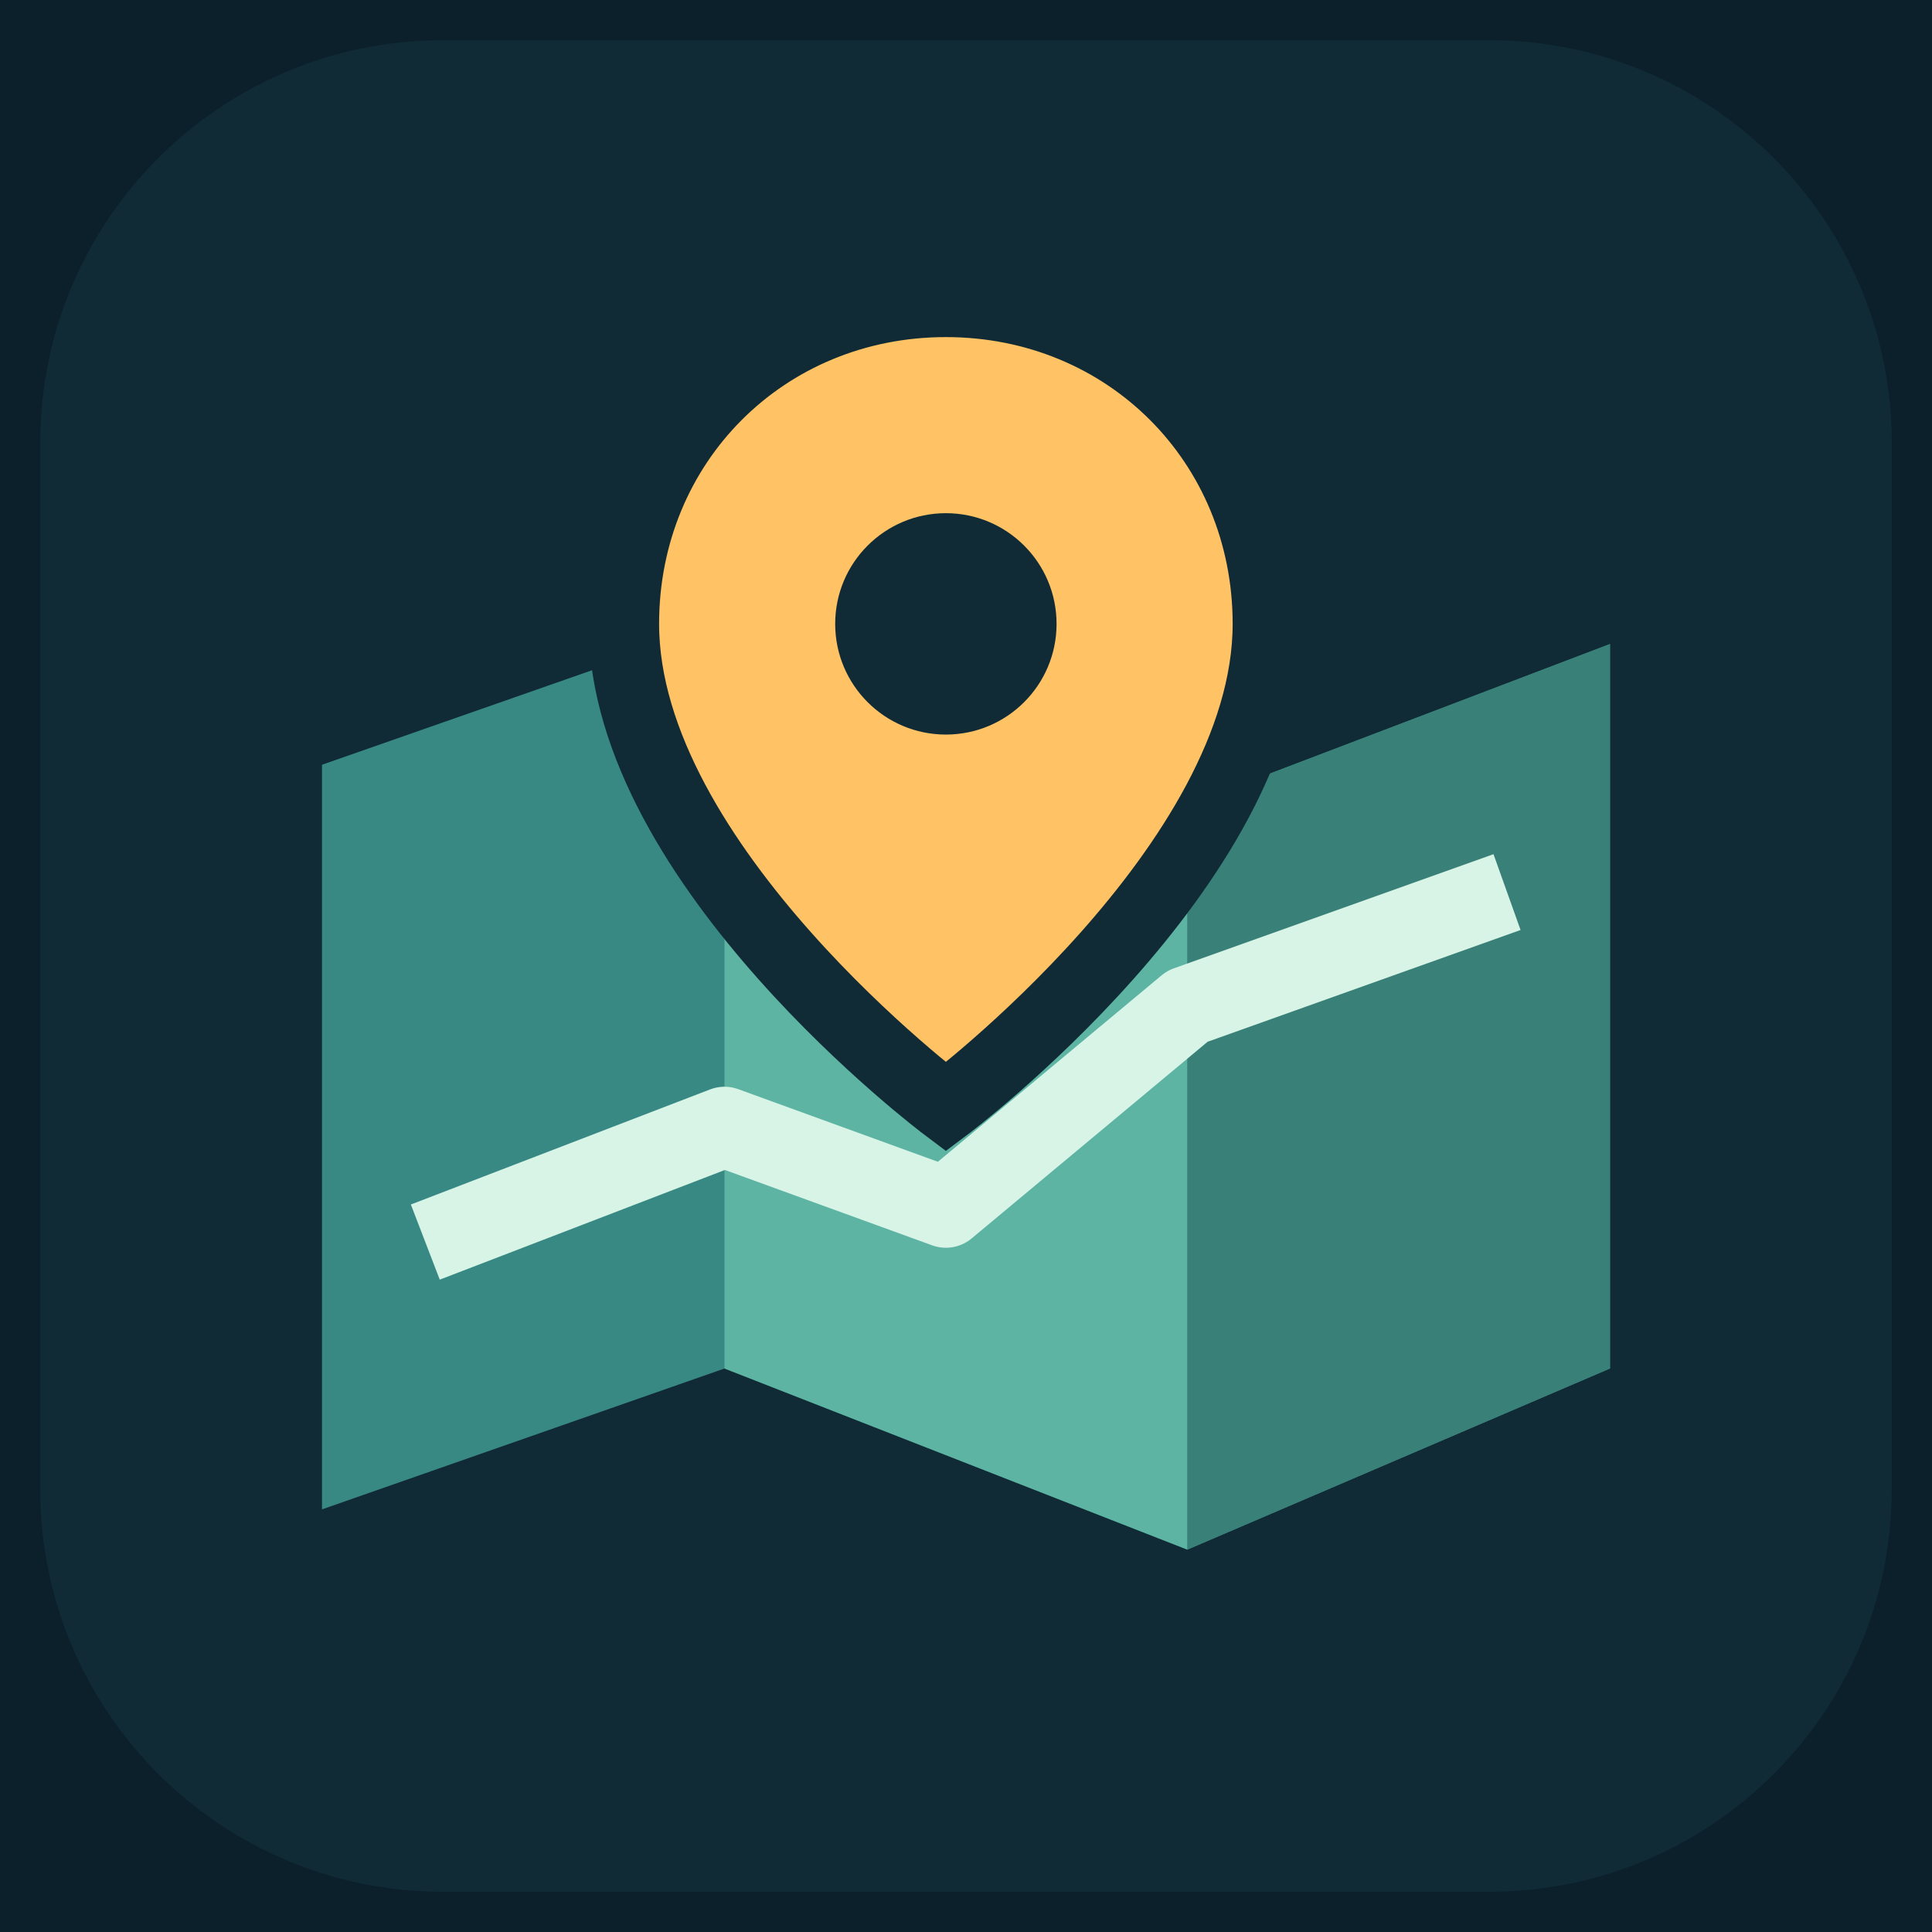
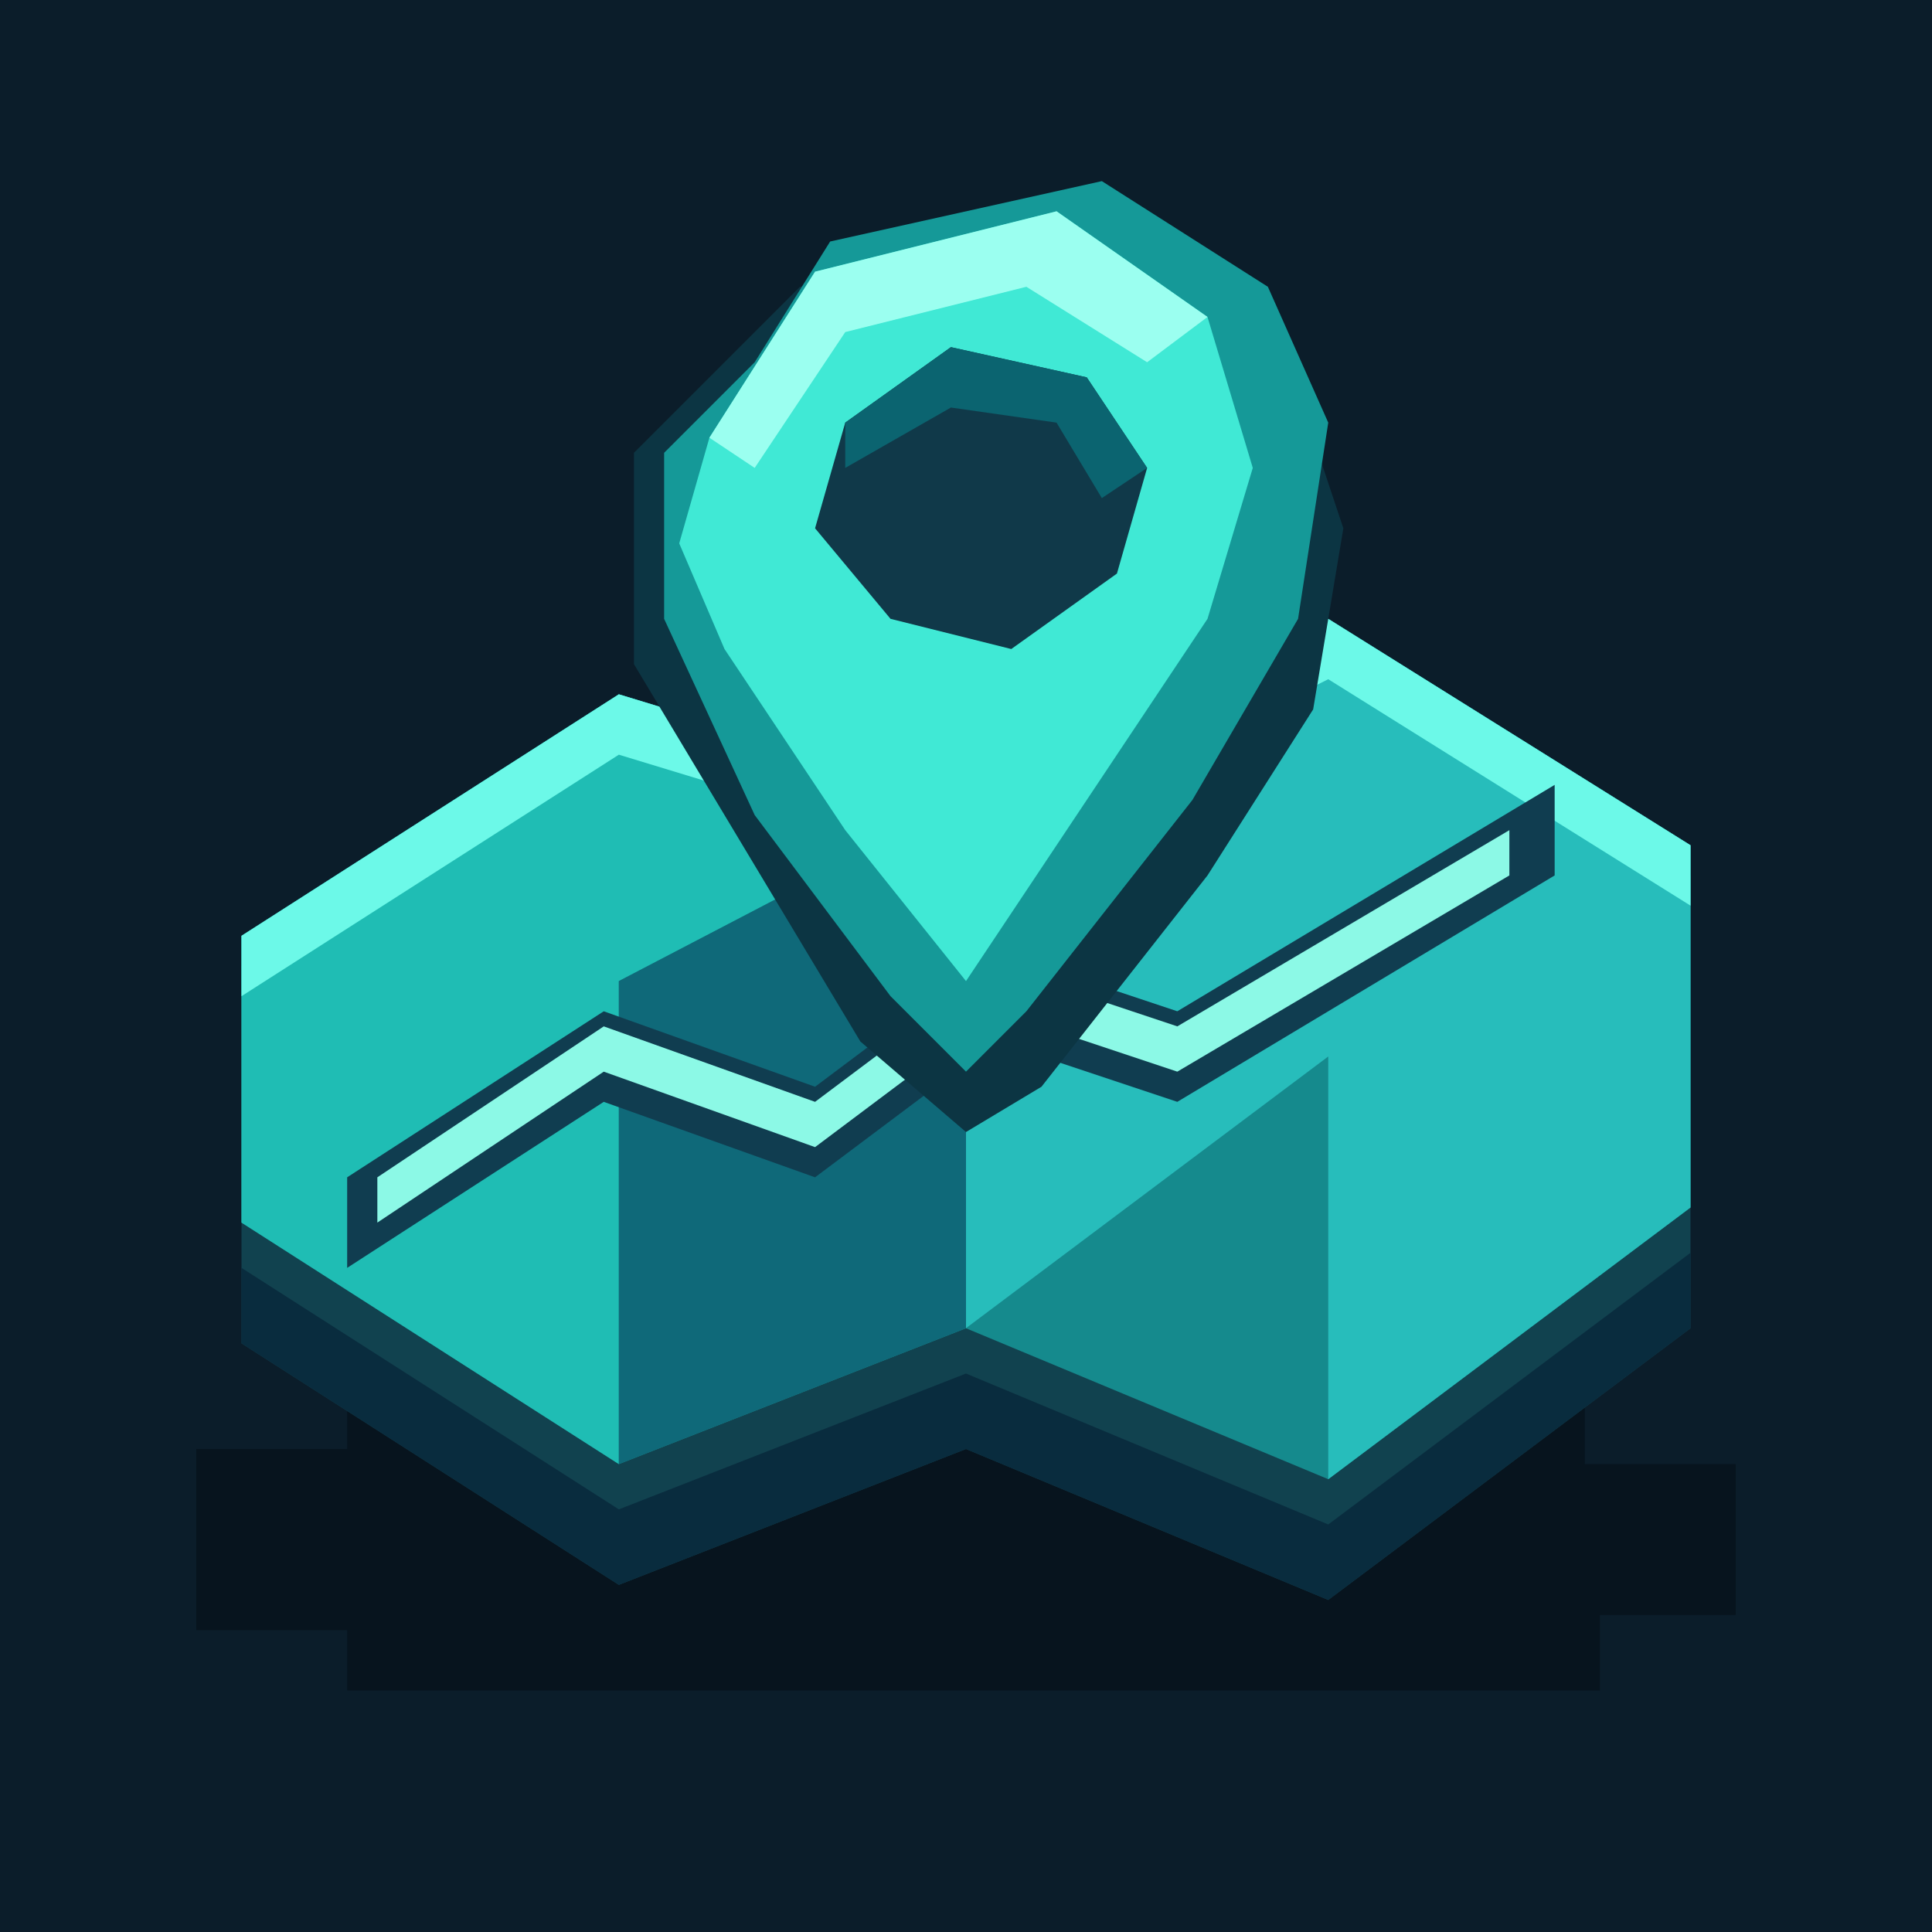
- <svg xmlns="http://www.w3.org/2000/svg" width="384" height="384" viewBox="0 0 96 96">
-   <path d="M0 0h96v96H0z" fill="#0b202a" />
-   <rect x="2" y="2" width="92" height="92" rx="20" fill="#102b36" />
-   <path d="M16 38 36 31 59 40 80 32v36l-21 9-23-9-20 7z" fill="#388984" />
-   <path d="m36 31 23 9v37l-23-9z" fill="#5db4a3" />
-   <path d="m59 40 21-8v36l-21 9z" fill="#398078" />
-   <path d="M23 61 36 56l11 4 12-10 14-5" fill="none" stroke="#d7f4e7" stroke-width="4" stroke-linecap="square" stroke-linejoin="round" />
-   <path d="M47 15c-9 0-16 7-16 16 0 12 16 24 16 24s16-12 16-24c0-9-7-16-16-16z" fill="#ffc264" stroke="#102b36" stroke-width="3.5" />
-   <circle cx="47" cy="31" r="5.5" fill="#102b36" />
+ <svg xmlns="http://www.w3.org/2000/svg" width="384" height="384" viewBox="0 0 128 128">
+   <path fill="#0b1d2a" d="M0 0h128v128H0z" />
+   <path fill="#07141e" d="M13 96h10v-4h82v5h10v10h-9v5H23v-4H13z" />
+   <path fill="#11424f" d="m16 64 25-16 23 7 24-12 24 15v30l-24 18-24-10-23 9-25-16z" />
+   <path fill="#092c3e" d="m16 84 25 16 23-9 24 10 24-18v5l-24 18-24-10-23 9-25-16z" />
+   <path fill="#158a8d" d="m16 62 25-16 23 7 24-12 24 15v24l-24 18-24-10-23 9-25-16z" />
+   <path fill="#1fbdb4" d="m16 62 25-16 23 7-23 12v32L16 81z" />
+   <path fill="#0f6979" d="m41 65 23-12 24-12v29L64 88l-23 9z" />
+   <path fill="#27bdbb" d="m88 41 24 15v24L88 98V70L64 88V62z" />
+   <path fill="#6cf9e8" d="m16 62 25-16 23 7 24-12 24 15v4L88 45 64 57l-23-7-25 16z" />
+   <path fill="#103d50" d="m23 78 17-11 14 5 12-9 12 4 25-15v6L78 73l-12-4-12 9-14-5-17 11z" />
+   <path fill="#8cf9e6" d="m25 78 15-10 14 5 12-9 12 4 22-13v3L78 71l-12-4-12 9-14-5-15 10z" />
+   <path fill="#0c3543" d="m53 19 20-4 12 8 4 12-2 12-7 11-11 14-5 3-7-6-9-15-6-10V30z" />
+   <path fill="#159998" d="m50 24 5-8 18-4 11 7 4 9-2 13-7 12-11 14-4 4-5-5-9-12-6-13V30z" />
+   <path fill="#40e9d5" d="m47 29 7-11 16-4 10 7 3 10-3 10-6 9-10 15-8-10-8-12-3-7z" />
+   <path fill="#9bfff0" d="m47 29 7-11 16-4 10 7-4 3-8-5-12 3-6 9z" />
+   <path fill="#103949" d="m56 28 7-5 9 2 4 6-2 7-7 5-8-2-5-6z" />
+   <path fill="#0b6470" d="m56 28 7-5 9 2 4 6-3 2-3-5-7-1-7 4z" />
</svg>
